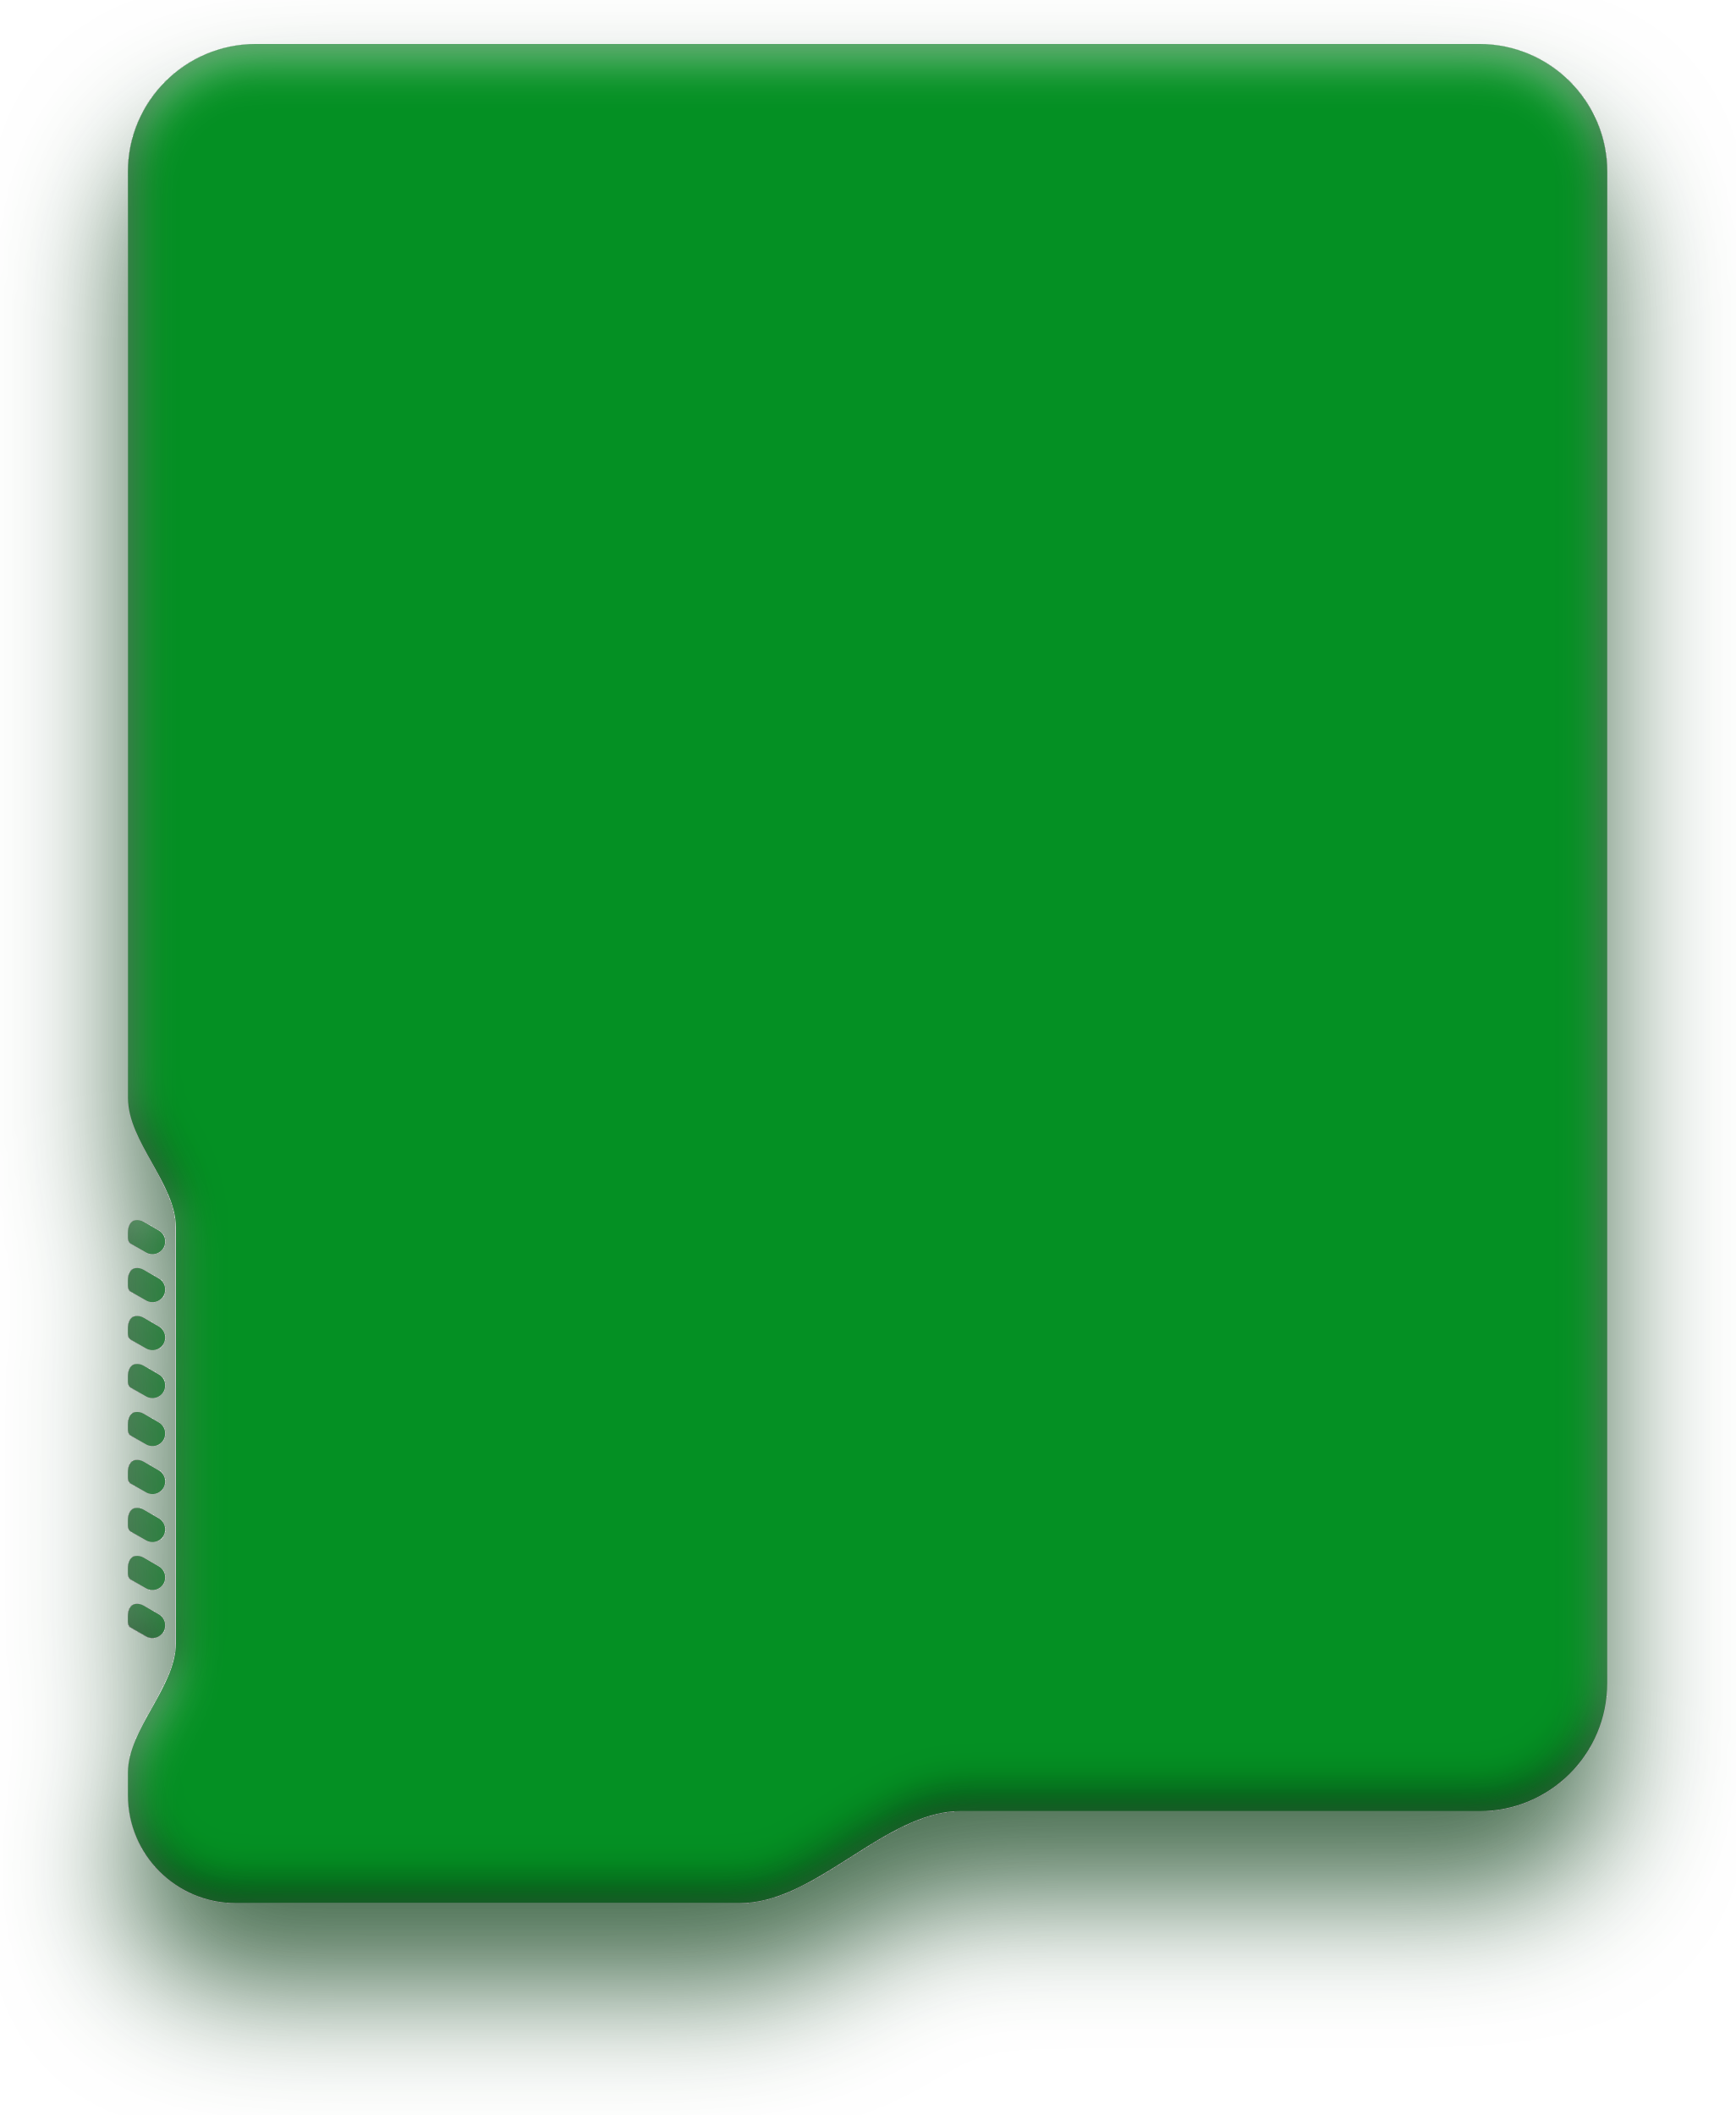
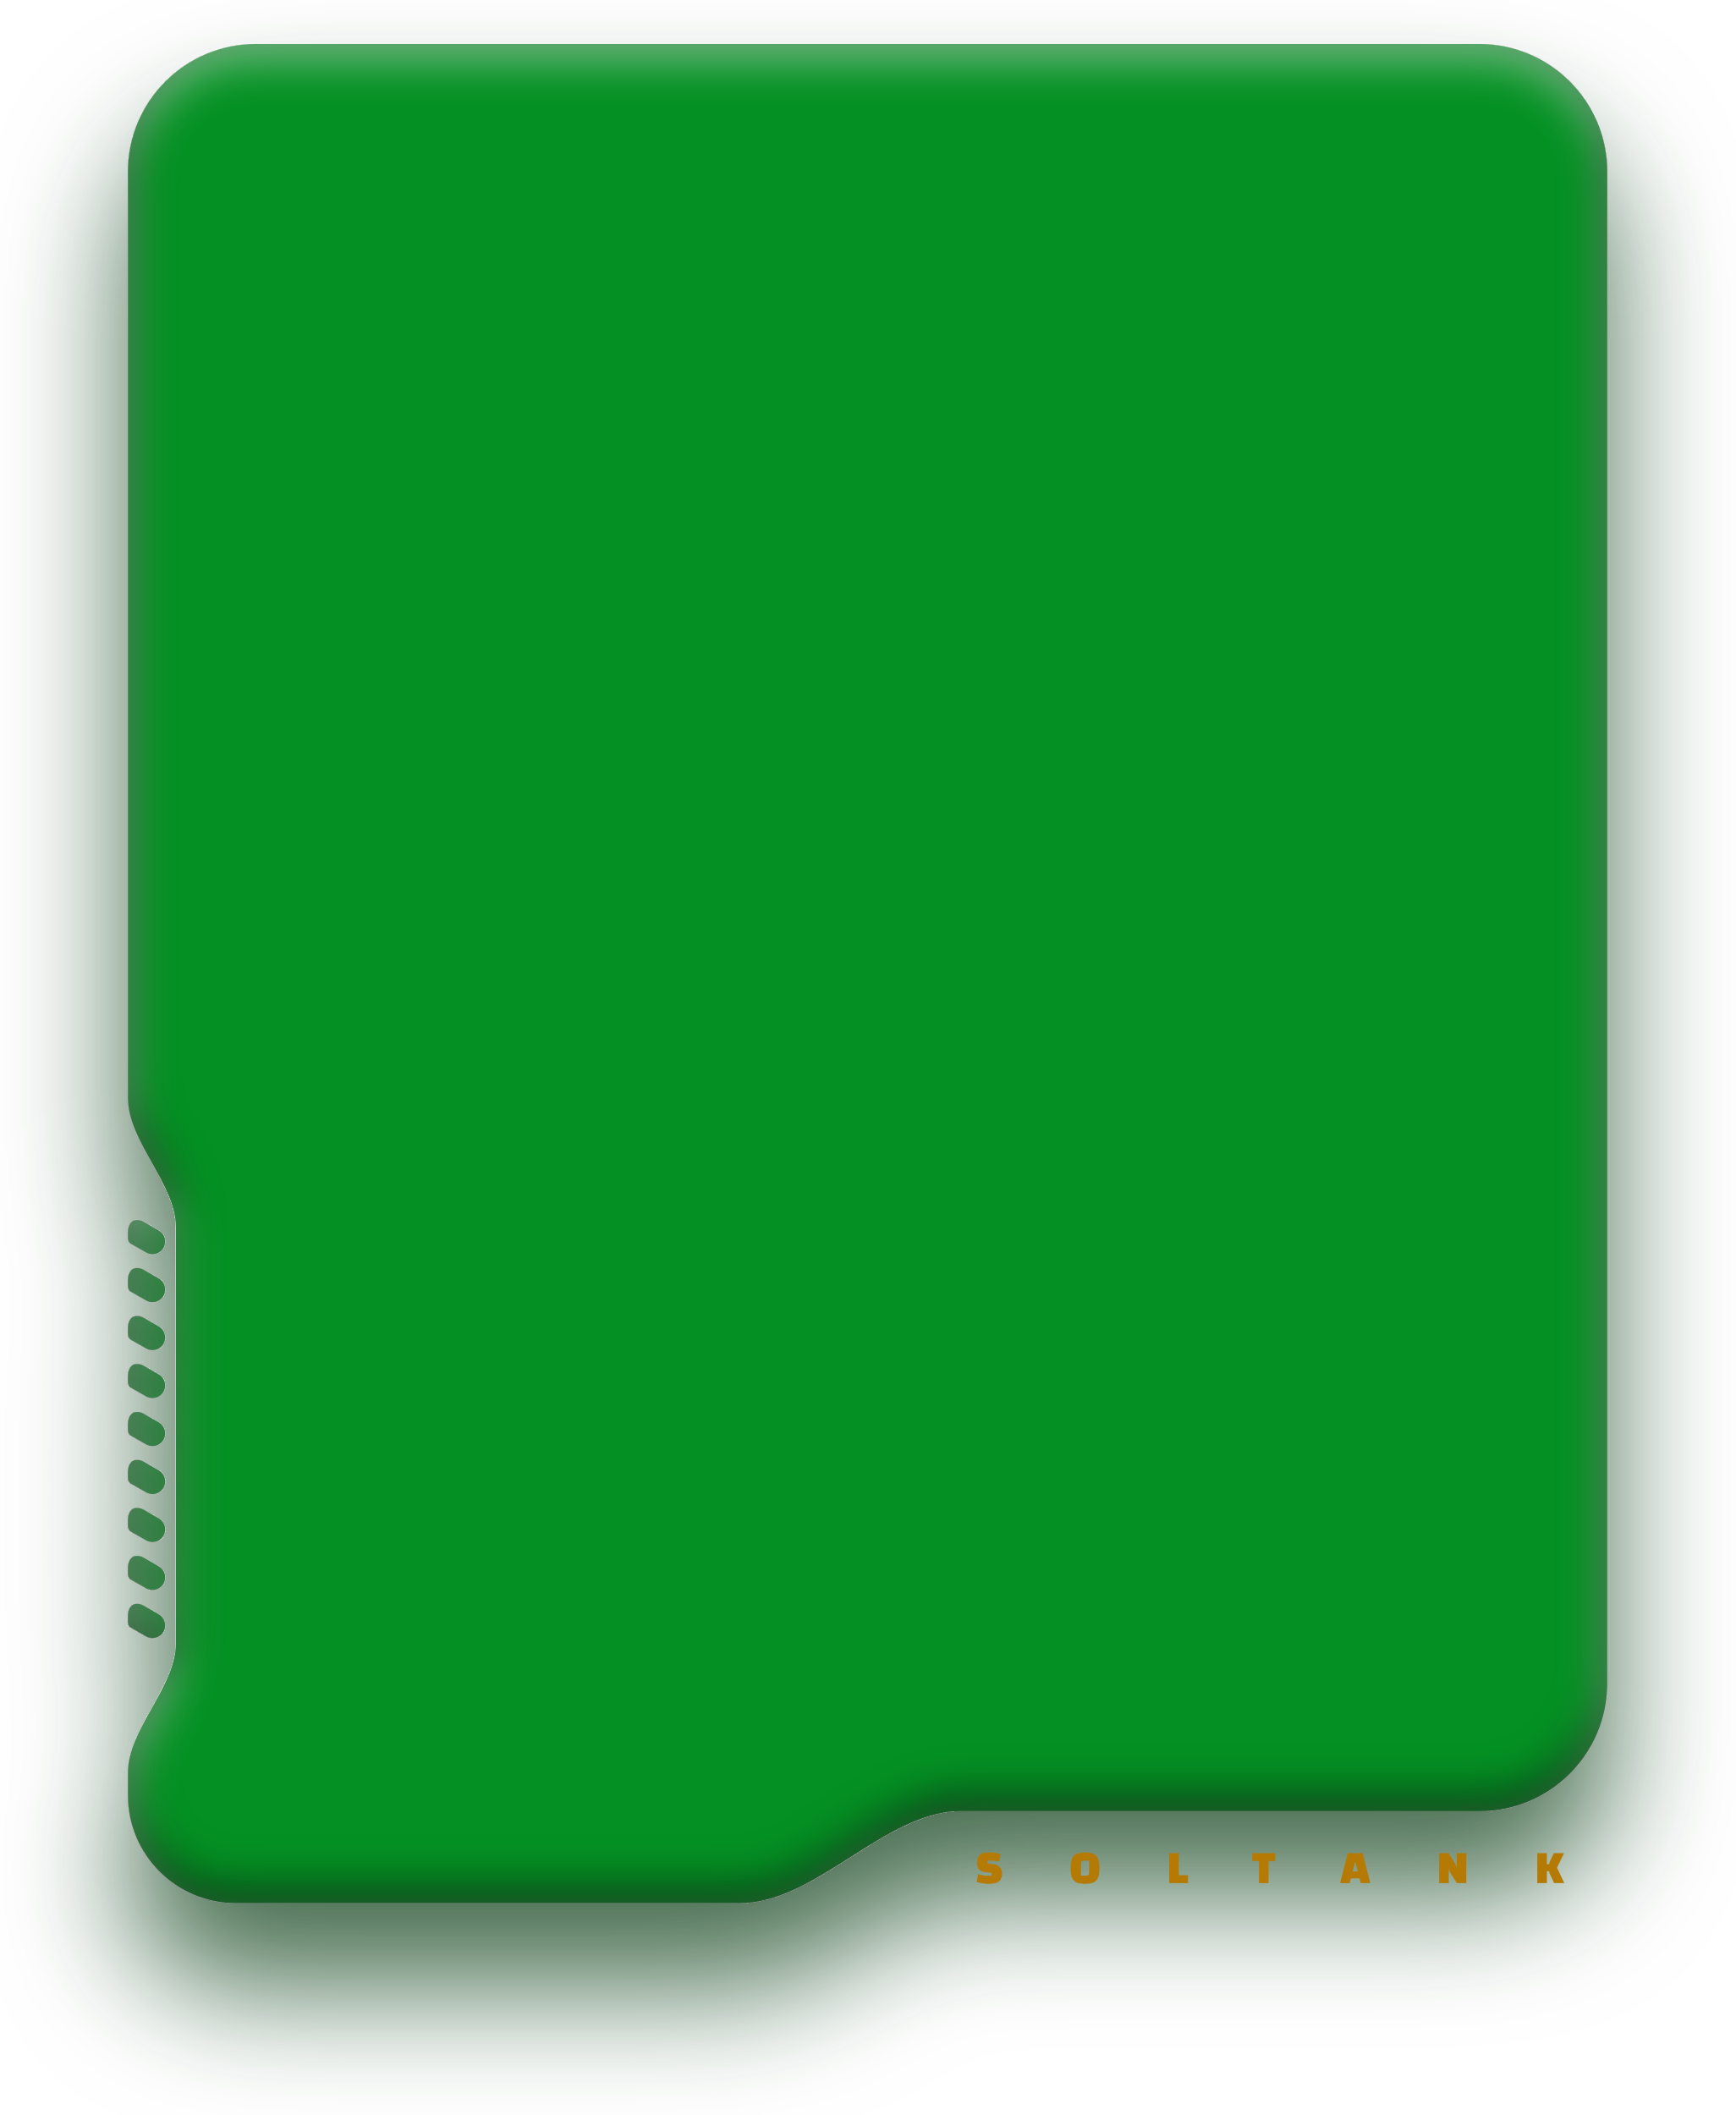
<svg xmlns="http://www.w3.org/2000/svg" width="434" height="529" viewBox="0 0 434 529" fill="none">
-   <g filter="url(#filter0_diii_1_372)">
+   <g filter="url(#filter0_diii_41_584)">
    <path fill-rule="evenodd" clip-rule="evenodd" d="M32 43C32 25.327 46.327 11 64 11H370C387.673 11 402 25.327 402 43V421C402 438.673 387.673 453 370 453H240C238.597 453 237.224 453.126 235.89 453.366C218.498 456.503 202.673 476 185 476H59.007C44.092 476 32 463.908 32 448.993V443.383C32 432.427 44 421.956 44 411V411V307V307C44 296.044 32 285.573 32 274.617V43ZM32.743 407.07V407.07C32.212 406.763 32 406.137 32 405.523V404.325C32 402.944 32.498 401.396 33.864 401.193C34.546 401.092 35.267 401.212 35.911 401.584L39.73 403.789C41.245 404.664 41.764 406.601 40.889 408.116C40.015 409.631 38.078 410.15 36.562 409.275L32.743 407.07ZM32.743 395.07V395.07C32.212 394.763 32 394.137 32 393.523V392.325C32 390.944 32.498 389.396 33.864 389.193C34.546 389.092 35.267 389.212 35.911 389.584L39.73 391.789C41.245 392.664 41.764 394.601 40.889 396.116C40.015 397.631 38.078 398.15 36.562 397.275L32.743 395.07ZM32.743 383.07V383.07C32.212 382.763 32 382.137 32 381.523V380.325C32 378.944 32.498 377.396 33.864 377.193C34.546 377.092 35.267 377.212 35.911 377.584L39.73 379.789C41.245 380.664 41.764 382.601 40.889 384.116C40.015 385.631 38.078 386.15 36.562 385.275L32.743 383.07ZM32.743 371.07V371.07C32.212 370.763 32 370.137 32 369.523V368.325C32 366.944 32.498 365.396 33.864 365.193C34.546 365.092 35.267 365.212 35.911 365.584L39.73 367.789C41.245 368.664 41.764 370.601 40.889 372.116C40.015 373.631 38.078 374.15 36.562 373.275L32.743 371.07ZM32.743 359.07V359.07C32.212 358.763 32 358.137 32 357.523V356.325C32 354.944 32.498 353.396 33.864 353.193C34.546 353.092 35.267 353.212 35.911 353.584L39.73 355.789C41.245 356.664 41.764 358.601 40.889 360.116C40.015 361.631 38.078 362.15 36.562 361.275L32.743 359.07ZM32.743 347.07V347.07C32.212 346.763 32 346.137 32 345.523V344.325C32 342.944 32.498 341.396 33.864 341.193C34.546 341.092 35.267 341.212 35.911 341.584L39.73 343.789C41.245 344.664 41.764 346.601 40.889 348.116C40.015 349.631 38.078 350.15 36.562 349.275L32.743 347.07ZM32.743 335.07V335.07C32.212 334.763 32 334.137 32 333.523V332.325C32 330.944 32.498 329.396 33.864 329.193C34.546 329.092 35.267 329.212 35.911 329.584L39.73 331.789C41.245 332.664 41.764 334.601 40.889 336.116C40.015 337.631 38.078 338.15 36.562 337.275L32.743 335.07ZM32.743 323.07V323.07C32.212 322.763 32 322.137 32 321.523V320.325C32 318.944 32.498 317.396 33.864 317.193C34.546 317.092 35.267 317.212 35.911 317.584L39.73 319.789C41.245 320.664 41.764 322.601 40.889 324.116C40.015 325.631 38.078 326.15 36.562 325.275L32.743 323.07ZM32.743 311.07V311.07C32.212 310.763 32 310.137 32 309.523V308.325C32 306.944 32.498 305.396 33.864 305.193C34.546 305.092 35.267 305.212 35.911 305.584L39.73 307.789C41.245 308.664 41.764 310.601 40.889 312.116C40.015 313.631 38.078 314.15 36.562 313.275L32.743 311.07Z" fill="#049023" />
  </g>
+   <path d="M244.636 468.768C245.052 468.896 245.46 468.992 245.86 469.056C246.26 469.12 246.664 469.152 247.072 469.152C247.28 469.152 247.456 469.148 247.6 469.14C247.752 469.132 247.9 469.116 248.044 469.092V468.432L246.964 468.336C246.5 468.296 246.104 468.224 245.776 468.12C245.456 468.008 245.192 467.86 244.984 467.676C244.784 467.492 244.636 467.264 244.54 466.992C244.452 466.72 244.408 466.392 244.408 466.008C244.408 465.344 244.5 464.816 244.684 464.424C244.876 464.032 245.192 463.752 245.632 463.584C246.072 463.408 246.66 463.32 247.396 463.32C247.884 463.32 248.364 463.352 248.836 463.416C249.308 463.472 249.768 463.56 250.216 463.68L249.916 465.6C249.5 465.512 249.148 465.452 248.86 465.42C248.572 465.38 248.276 465.36 247.972 465.36C247.74 465.36 247.556 465.364 247.42 465.372C247.284 465.38 247.14 465.396 246.988 465.42V466.068L247.852 466.152C248.5 466.216 249.028 466.344 249.436 466.536C249.844 466.728 250.144 466.996 250.336 467.34C250.528 467.676 250.624 468.1 250.624 468.612C250.624 469.204 250.512 469.692 250.288 470.076C250.064 470.452 249.716 470.732 249.244 470.916C248.772 471.092 248.168 471.18 247.432 471.18C246.864 471.18 246.316 471.144 245.788 471.072C245.268 471 244.772 470.892 244.3 470.748L244.636 468.768ZM267.786 467.256C267.786 466.512 267.846 465.888 267.966 465.384C268.086 464.88 268.282 464.476 268.554 464.172C268.834 463.868 269.206 463.652 269.67 463.524C270.134 463.388 270.706 463.32 271.386 463.32C272.066 463.32 272.638 463.388 273.102 463.524C273.566 463.652 273.934 463.868 274.206 464.172C274.486 464.476 274.686 464.88 274.806 465.384C274.926 465.888 274.986 466.512 274.986 467.256C274.986 468 274.926 468.624 274.806 469.128C274.686 469.624 274.486 470.024 274.206 470.328C273.934 470.632 273.566 470.852 273.102 470.988C272.638 471.116 272.066 471.18 271.386 471.18C270.706 471.18 270.134 471.116 269.67 470.988C269.206 470.852 268.834 470.632 268.554 470.328C268.282 470.024 268.086 469.624 267.966 469.128C267.846 468.624 267.786 468 267.786 467.256ZM270.366 469.128H271.458C271.818 469.128 272.066 469.084 272.202 468.996C272.338 468.9 272.406 468.732 272.406 468.492V465.372H271.302C270.95 465.372 270.706 465.42 270.57 465.516C270.434 465.604 270.366 465.768 270.366 466.008V469.128ZM292.448 471V463.5H294.848V469.02H297.128V471H292.448ZM317.292 465.48V471H314.892V465.48H313.212V463.5H318.972V465.48H317.292ZM335.173 471L337.093 463.5H340.825L342.745 471H340.345L339.013 465.804H338.905L337.573 471H335.173ZM336.577 469.812V468.072H341.341V469.812H336.577ZM359.961 471V463.5H362.337L363.969 466.128C364.081 466.304 364.157 466.464 364.197 466.608C364.245 466.744 364.269 466.868 364.269 466.98H364.341V463.5H366.741V471H364.365L362.733 468.372C362.629 468.188 362.553 468.028 362.505 467.892C362.457 467.748 362.433 467.624 362.433 467.52H362.361V471H359.961ZM388.71 471L387.762 468.984C387.658 468.776 387.582 468.592 387.534 468.432C387.486 468.272 387.462 468.136 387.462 468.024H386.706V466.272H387.462C387.462 466.16 387.486 466.024 387.534 465.864C387.582 465.704 387.658 465.52 387.762 465.312L388.65 463.5H391.194L389.43 467.148L391.254 471H388.71ZM384.498 471V463.5H386.898V471H384.498Z" fill="#B47A04" />
  <defs>
-     <filter id="filter0_diii_1_372" x="0" y="0" width="434" height="529" filterUnits="userSpaceOnUse" color-interpolation-filters="sRGB">
+     <filter id="filter0_diii_41_584" x="0" y="0" width="434" height="529" filterUnits="userSpaceOnUse" color-interpolation-filters="sRGB">
      <feFlood flood-opacity="0" result="BackgroundImageFix" />
      <feColorMatrix in="SourceAlpha" type="matrix" values="0 0 0 0 0 0 0 0 0 0 0 0 0 0 0 0 0 0 127 0" result="hardAlpha" />
      <feOffset dy="21" />
      <feGaussianBlur stdDeviation="16" />
      <feComposite in2="hardAlpha" operator="out" />
      <feColorMatrix type="matrix" values="0 0 0 0 0.004 0 0 0 0 0.212 0 0 0 0 0.05 0 0 0 0.72 0" />
-       <feBlend mode="normal" in2="BackgroundImageFix" result="effect1_dropShadow_1_372" />
-       <feBlend mode="normal" in="SourceGraphic" in2="effect1_dropShadow_1_372" result="shape" />
+       <feBlend mode="normal" in2="BackgroundImageFix" result="effect1_dropShadow_41_584" />
+       <feBlend mode="normal" in="SourceGraphic" in2="effect1_dropShadow_41_584" result="shape" />
      <feColorMatrix in="SourceAlpha" type="matrix" values="0 0 0 0 0 0 0 0 0 0 0 0 0 0 0 0 0 0 127 0" result="hardAlpha" />
      <feOffset dy="-4" />
      <feGaussianBlur stdDeviation="6" />
      <feComposite in2="hardAlpha" operator="arithmetic" k2="-1" k3="1" />
      <feColorMatrix type="matrix" values="0 0 0 0 0 0 0 0 0 0 0 0 0 0 0 0 0 0 0.39 0" />
-       <feBlend mode="normal" in2="shape" result="effect2_innerShadow_1_372" />
+       <feBlend mode="normal" in2="shape" result="effect2_innerShadow_41_584" />
      <feColorMatrix in="SourceAlpha" type="matrix" values="0 0 0 0 0 0 0 0 0 0 0 0 0 0 0 0 0 0 127 0" result="hardAlpha" />
      <feOffset dy="4" />
      <feGaussianBlur stdDeviation="5.5" />
      <feComposite in2="hardAlpha" operator="arithmetic" k2="-1" k3="1" />
      <feColorMatrix type="matrix" values="0 0 0 0 1 0 0 0 0 1 0 0 0 0 1 0 0 0 0.45 0" />
-       <feBlend mode="normal" in2="effect2_innerShadow_1_372" result="effect3_innerShadow_1_372" />
+       <feBlend mode="normal" in2="effect2_innerShadow_41_584" result="effect3_innerShadow_41_584" />
      <feColorMatrix in="SourceAlpha" type="matrix" values="0 0 0 0 0 0 0 0 0 0 0 0 0 0 0 0 0 0 127 0" result="hardAlpha" />
      <feOffset dy="-4" />
      <feGaussianBlur stdDeviation="4" />
      <feComposite in2="hardAlpha" operator="arithmetic" k2="-1" k3="1" />
      <feColorMatrix type="matrix" values="0 0 0 0 0 0 0 0 0 0 0 0 0 0 0 0 0 0 0.25 0" />
-       <feBlend mode="normal" in2="effect3_innerShadow_1_372" result="effect4_innerShadow_1_372" />
+       <feBlend mode="normal" in2="effect3_innerShadow_41_584" result="effect4_innerShadow_41_584" />
    </filter>
  </defs>
</svg>
